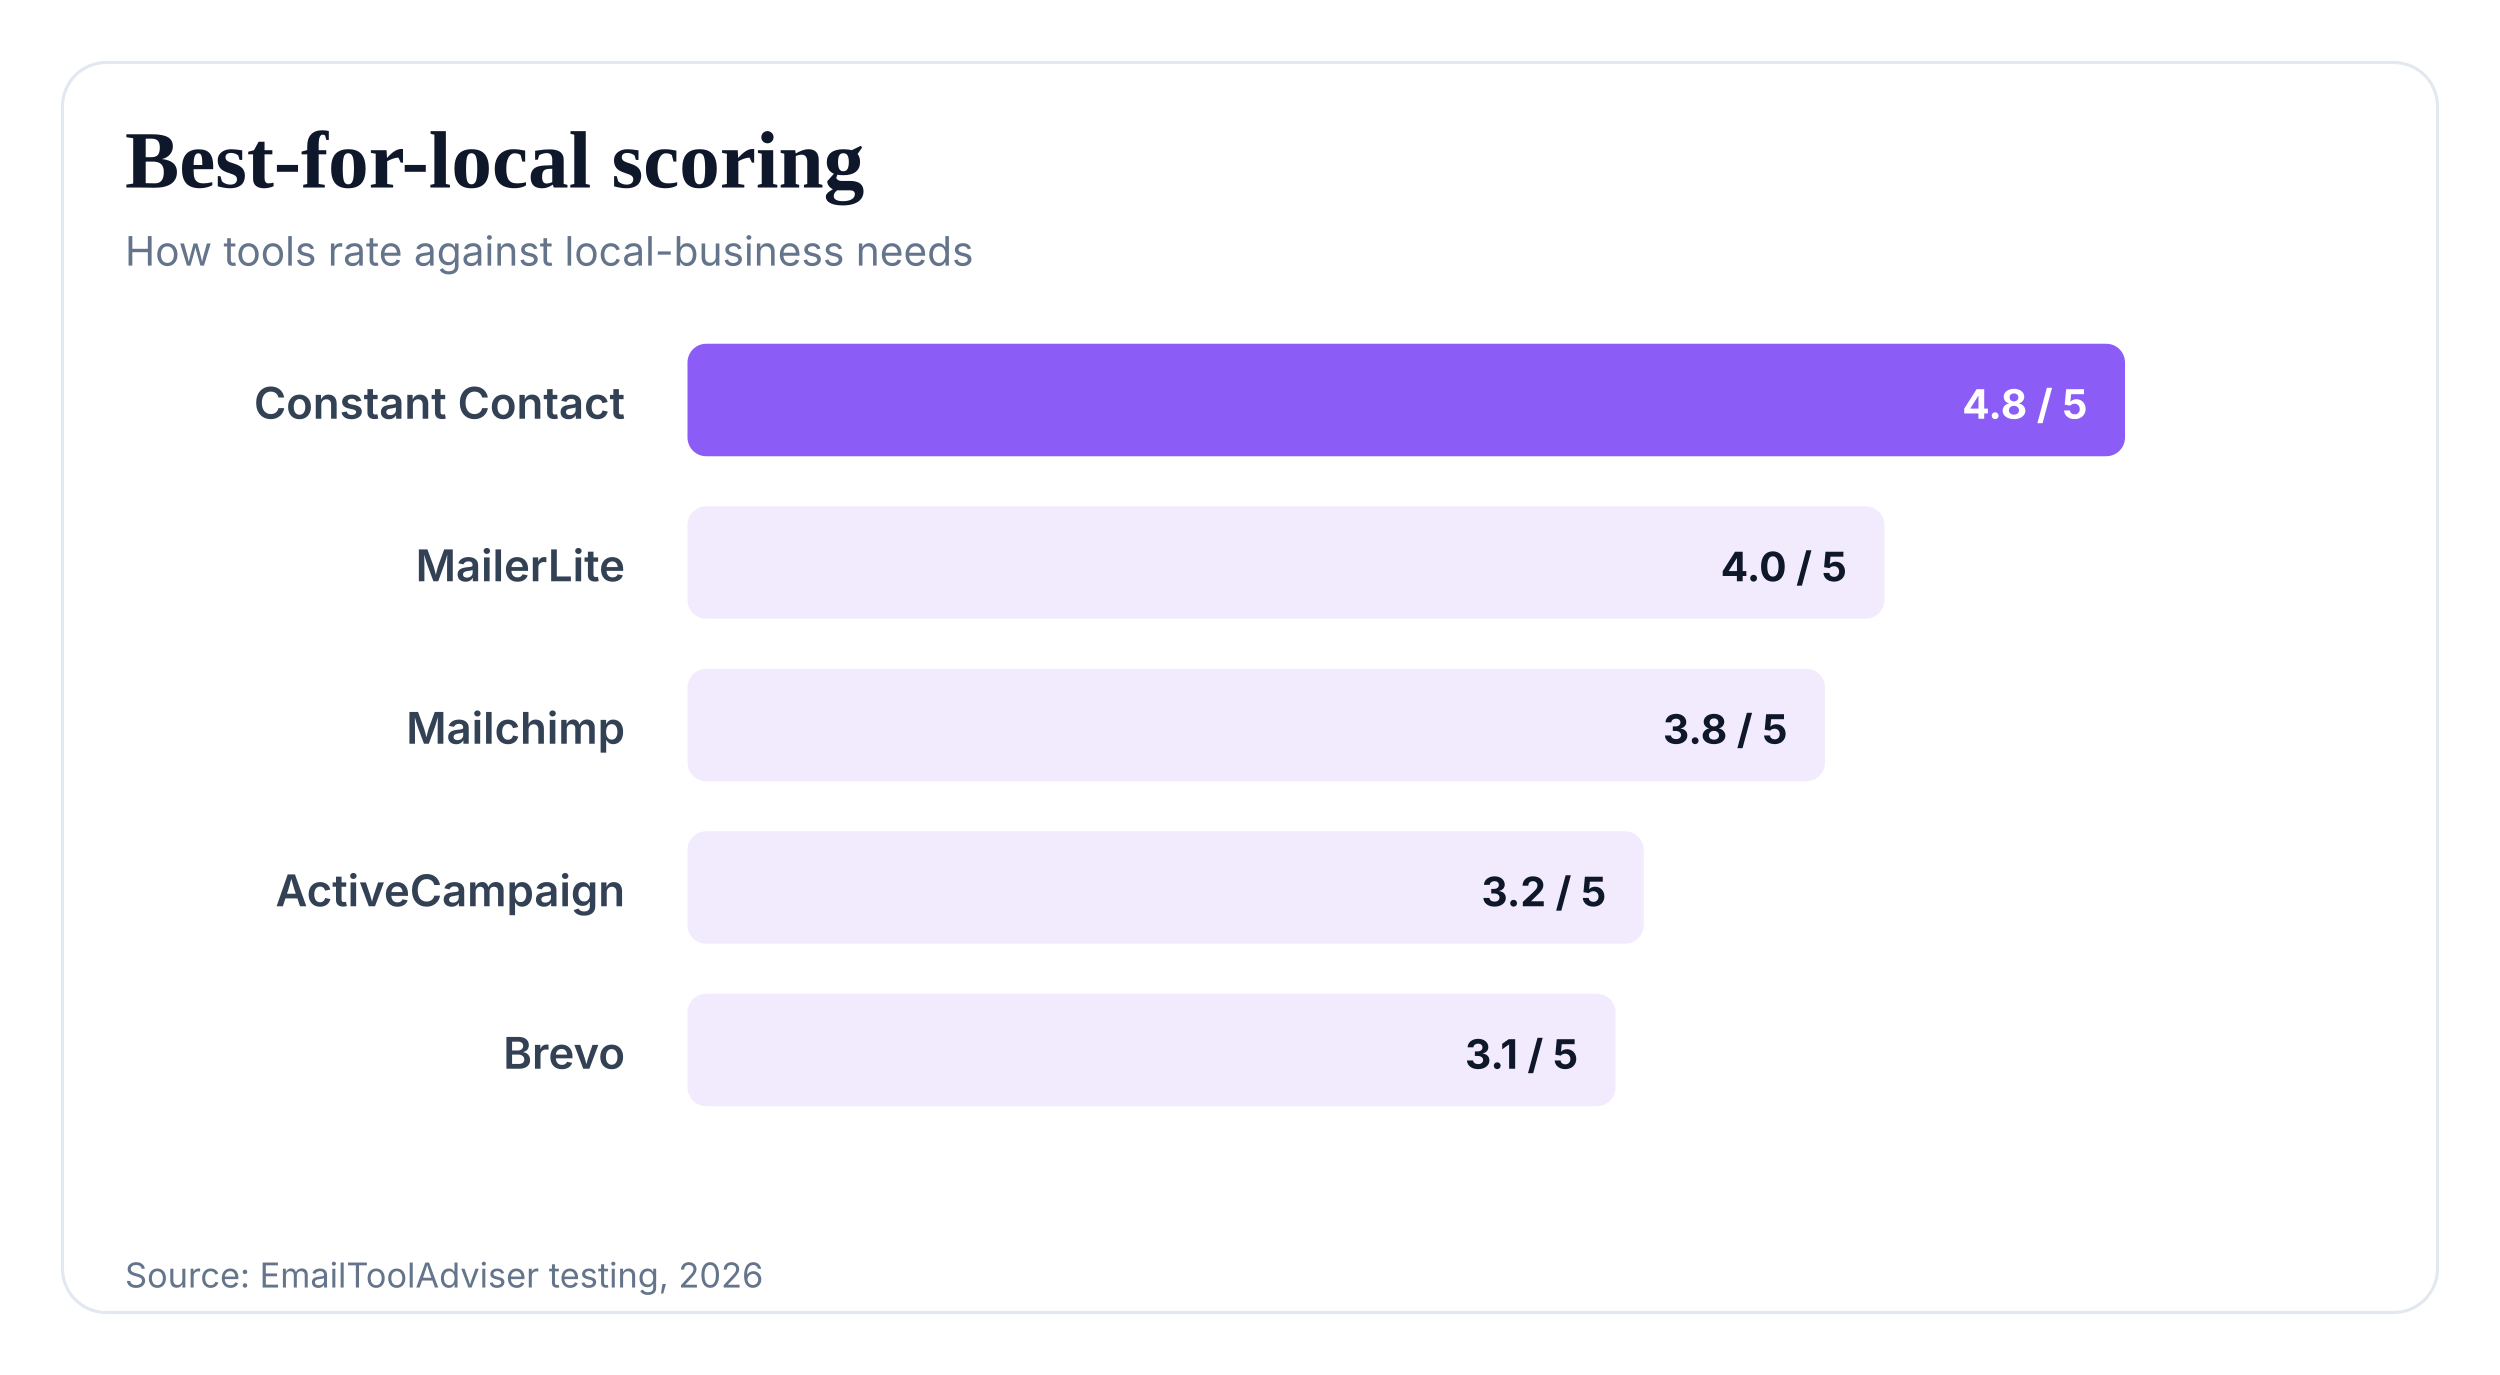
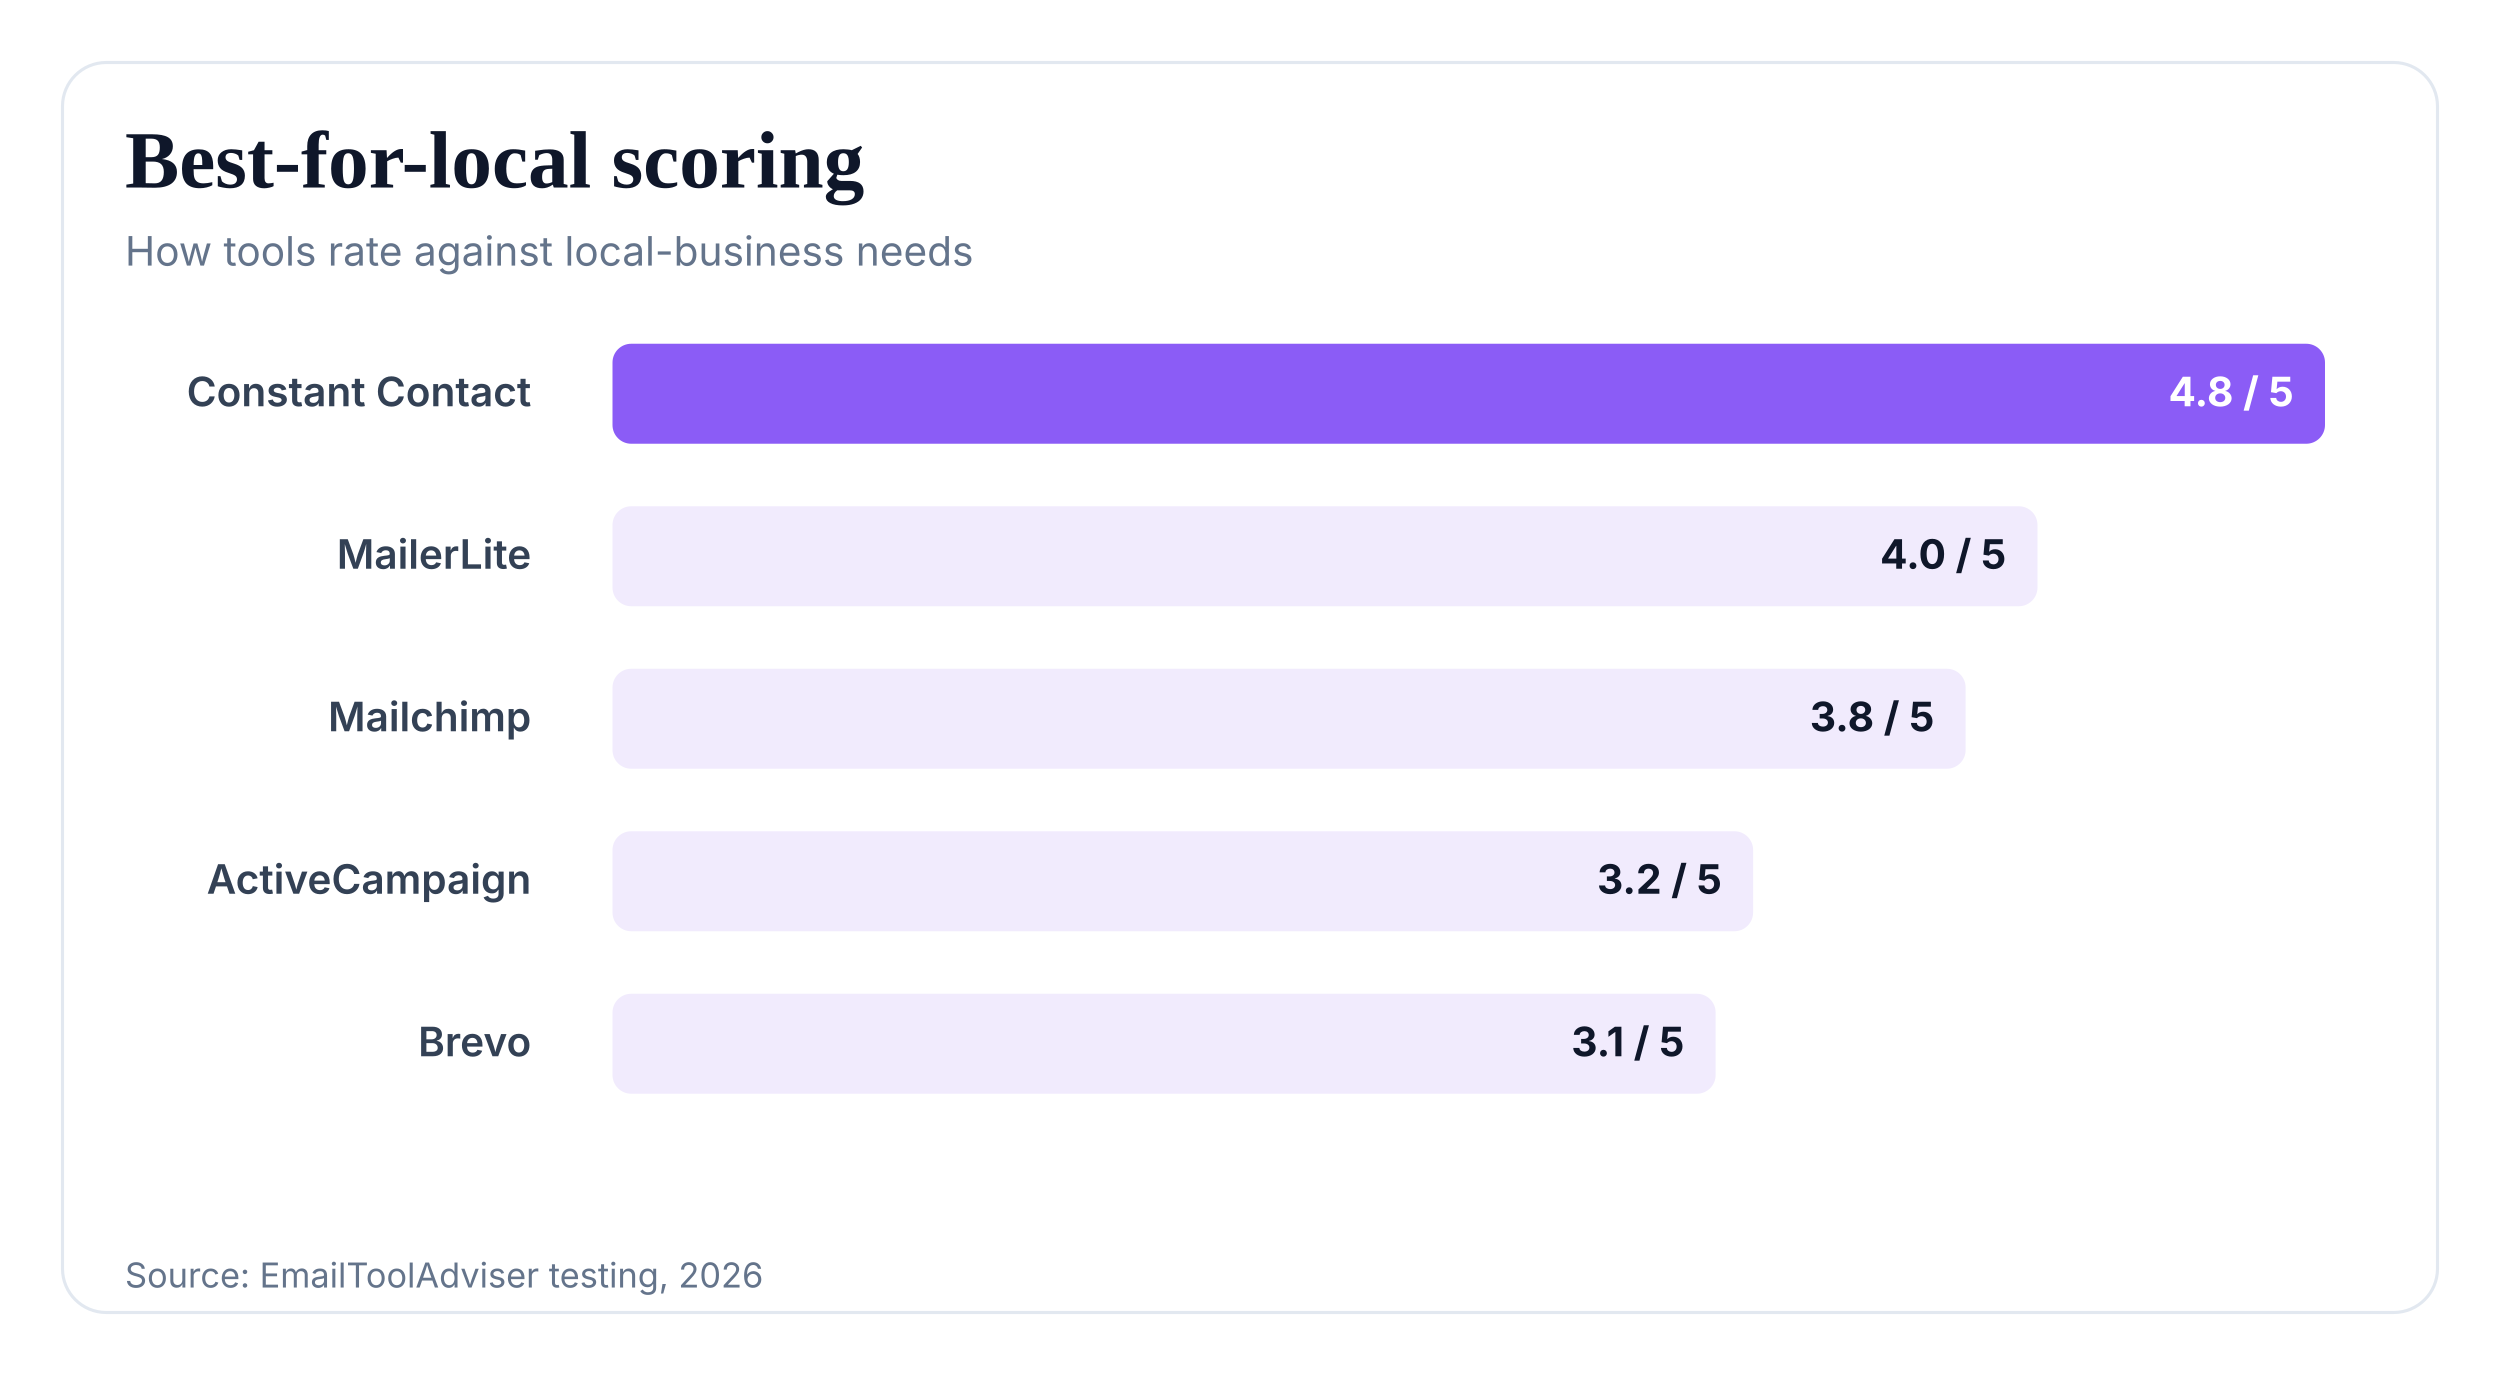
- <svg xmlns="http://www.w3.org/2000/svg" viewBox="0 0 800 440" preserveAspectRatio="xMidYMid meet" role="img">
+ <svg xmlns="http://www.w3.org/2000/svg" viewBox="0 0 800 440" preserveAspectRatio="xMinYMin meet" role="img" style="width:100%;height:auto;">
  <style>
-   .serif  { font-family: 'Playfair Display', Georgia, 'Times New Roman', serif; font-weight: 800; }
-   .sans   { font-family: 'Inter', -apple-system, BlinkMacSystemFont, sans-serif; }
-   .label  { font-family: 'Inter', sans-serif; font-weight: 700; text-transform: uppercase; letter-spacing: 0.08em; }
+   .serif  { font-family: Georgia, 'Times New Roman', 'Playfair Display', serif; font-weight: 800; }
+   .sans   { font-family: system-ui, -apple-system, BlinkMacSystemFont, 'Segoe UI', sans-serif; }
+   .label  { font-family: system-ui, sans-serif; font-weight: 700; text-transform: uppercase; letter-spacing: 0.08em; }
</style>
  <rect width="800" height="440" fill="#ffffff" />
  <rect x="20" y="20" rx="14" ry="14" width="760" height="400" fill="#ffffff" stroke="#e2e8f0" stroke-width="1" />
  <text x="40" y="60" class="serif" font-size="26" fill="#0f172a">Best-for-local scoring</text>
  <text x="40" y="85" class="sans" font-size="13" fill="#64748b">How tools rate against local-business needs</text>
-   <text x="200" y="134" class="sans" font-size="14" fill="#334155" text-anchor="end" font-weight="600">Constant Contact</text>
-   <rect x="220" y="110" rx="6" ry="6" width="460" height="36" fill="#8b5cf6" />
-   <text x="668" y="134" class="sans" font-size="13" fill="#ffffff" text-anchor="end" font-weight="700">4.8 / 5</text>
-   <text x="200" y="186" class="sans" font-size="14" fill="#334155" text-anchor="end" font-weight="600">MailerLite</text>
-   <rect x="220" y="162" rx="6" ry="6" width="383" height="36" fill="#f1ebfd" />
-   <text x="591" y="186" class="sans" font-size="13" fill="#0f172a" text-anchor="end" font-weight="700">4.0 / 5</text>
-   <text x="200" y="238" class="sans" font-size="14" fill="#334155" text-anchor="end" font-weight="600">Mailchimp</text>
-   <rect x="220" y="214" rx="6" ry="6" width="364" height="36" fill="#f1ebfd" />
-   <text x="572" y="238" class="sans" font-size="13" fill="#0f172a" text-anchor="end" font-weight="700">3.8 / 5</text>
-   <text x="200" y="290" class="sans" font-size="14" fill="#334155" text-anchor="end" font-weight="600">ActiveCampaign</text>
-   <rect x="220" y="266" rx="6" ry="6" width="306" height="36" fill="#f1ebfd" />
-   <text x="514" y="290" class="sans" font-size="13" fill="#0f172a" text-anchor="end" font-weight="700">3.2 / 5</text>
-   <text x="200" y="342" class="sans" font-size="14" fill="#334155" text-anchor="end" font-weight="600">Brevo</text>
-   <rect x="220" y="318" rx="6" ry="6" width="297" height="36" fill="#f1ebfd" />
-   <text x="505" y="342" class="sans" font-size="13" fill="#0f172a" text-anchor="end" font-weight="700">3.1 / 5</text>
+   <text x="170" y="130" class="sans" font-size="13" fill="#334155" text-anchor="end" font-weight="600">Constant Contact</text>
+   <rect x="196" y="110" rx="6" ry="6" width="548" height="32" fill="#8b5cf6" />
+   <text x="734" y="130" class="sans" font-size="13" fill="#ffffff" text-anchor="end" font-weight="700">4.8 / 5</text>
+   <text x="170" y="182" class="sans" font-size="13" fill="#334155" text-anchor="end" font-weight="600">MailerLite</text>
+   <rect x="196" y="162" rx="6" ry="6" width="456" height="32" fill="#f1ebfd" />
+   <text x="642" y="182" class="sans" font-size="13" fill="#0f172a" text-anchor="end" font-weight="700">4.0 / 5</text>
+   <text x="170" y="234" class="sans" font-size="13" fill="#334155" text-anchor="end" font-weight="600">Mailchimp</text>
+   <rect x="196" y="214" rx="6" ry="6" width="433" height="32" fill="#f1ebfd" />
+   <text x="619" y="234" class="sans" font-size="13" fill="#0f172a" text-anchor="end" font-weight="700">3.8 / 5</text>
+   <text x="170" y="286" class="sans" font-size="13" fill="#334155" text-anchor="end" font-weight="600">ActiveCampaign</text>
+   <rect x="196" y="266" rx="6" ry="6" width="365" height="32" fill="#f1ebfd" />
+   <text x="551" y="286" class="sans" font-size="13" fill="#0f172a" text-anchor="end" font-weight="700">3.2 / 5</text>
+   <text x="170" y="338" class="sans" font-size="13" fill="#334155" text-anchor="end" font-weight="600">Brevo</text>
+   <rect x="196" y="318" rx="6" ry="6" width="353" height="32" fill="#f1ebfd" />
+   <text x="539" y="338" class="sans" font-size="13" fill="#0f172a" text-anchor="end" font-weight="700">3.1 / 5</text>
  <text x="40" y="412" class="sans" font-size="11" fill="#64748b">Source: EmailToolAdviser testing, 2026</text>
</svg>
